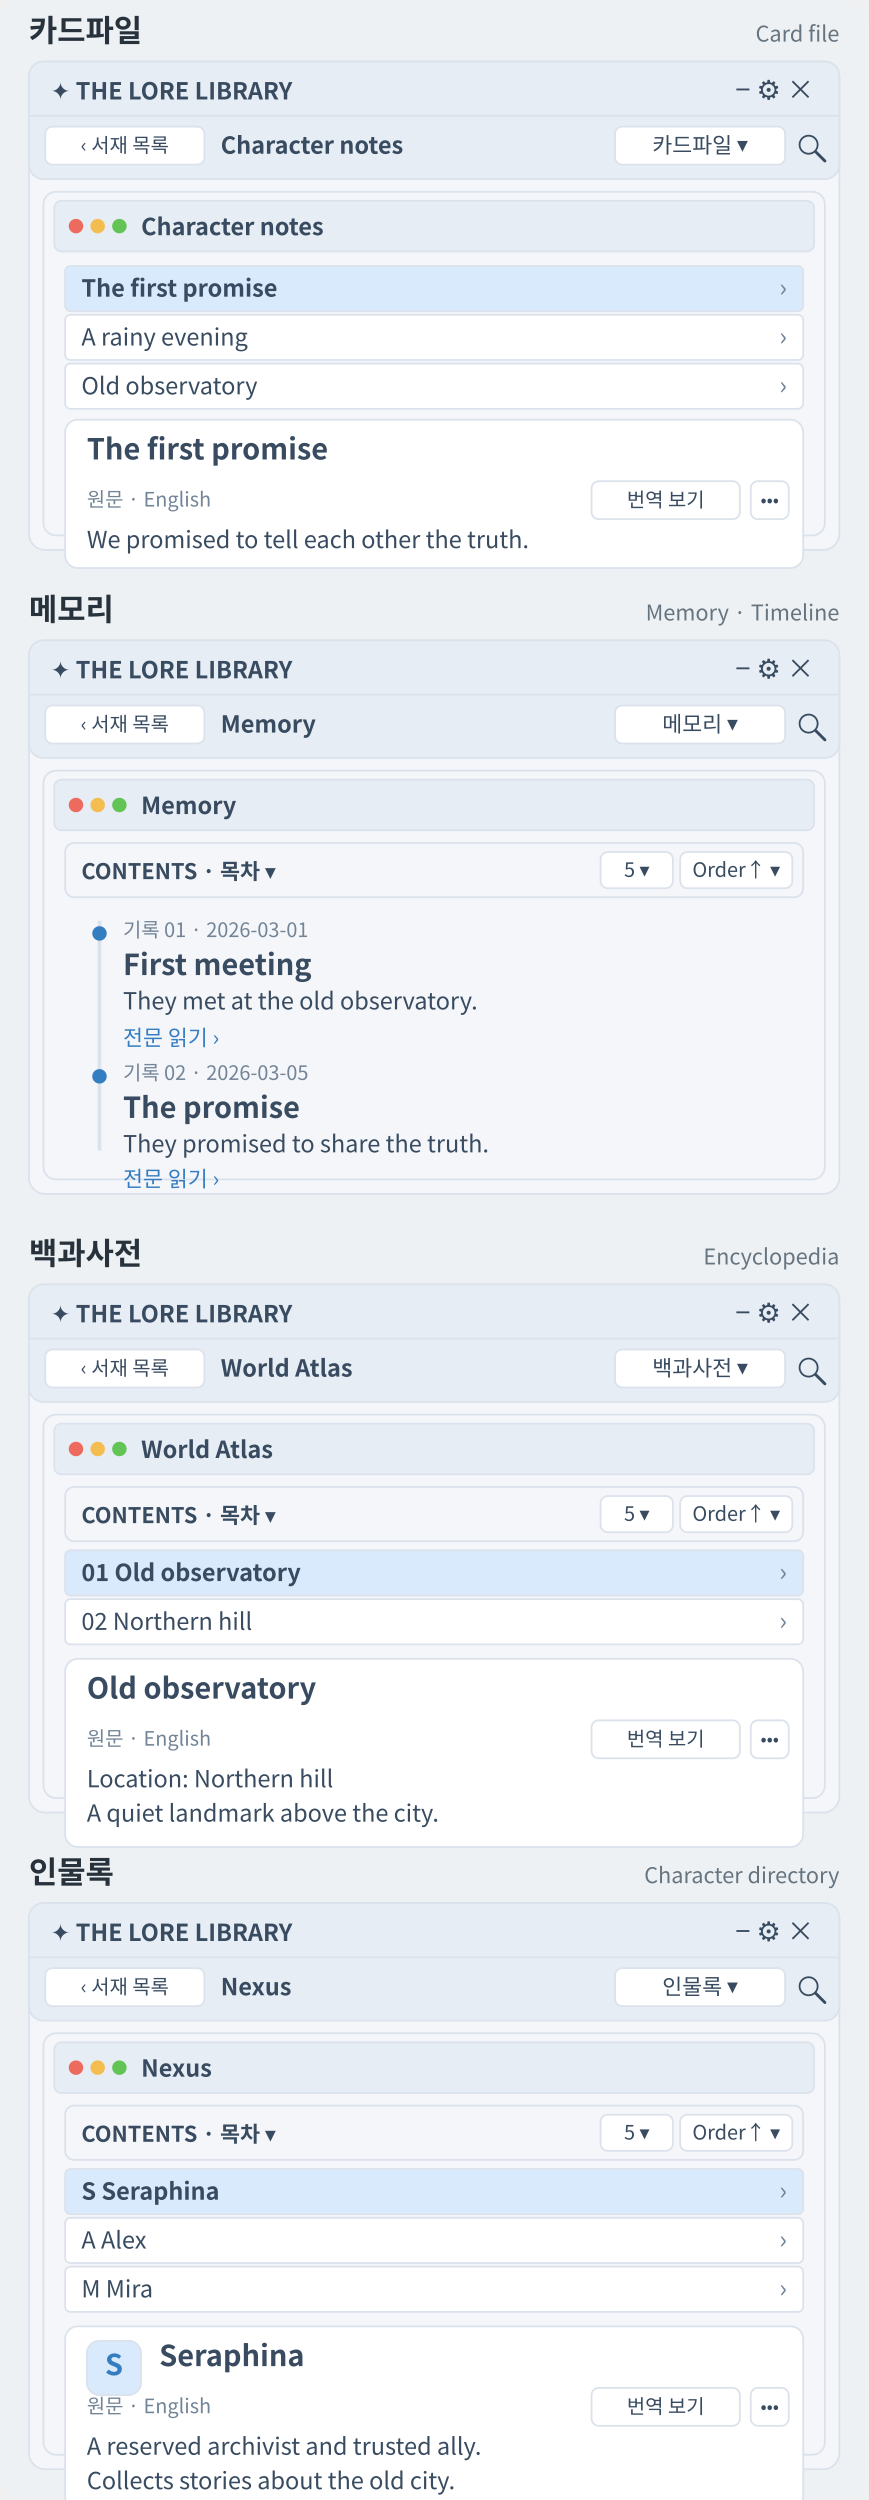
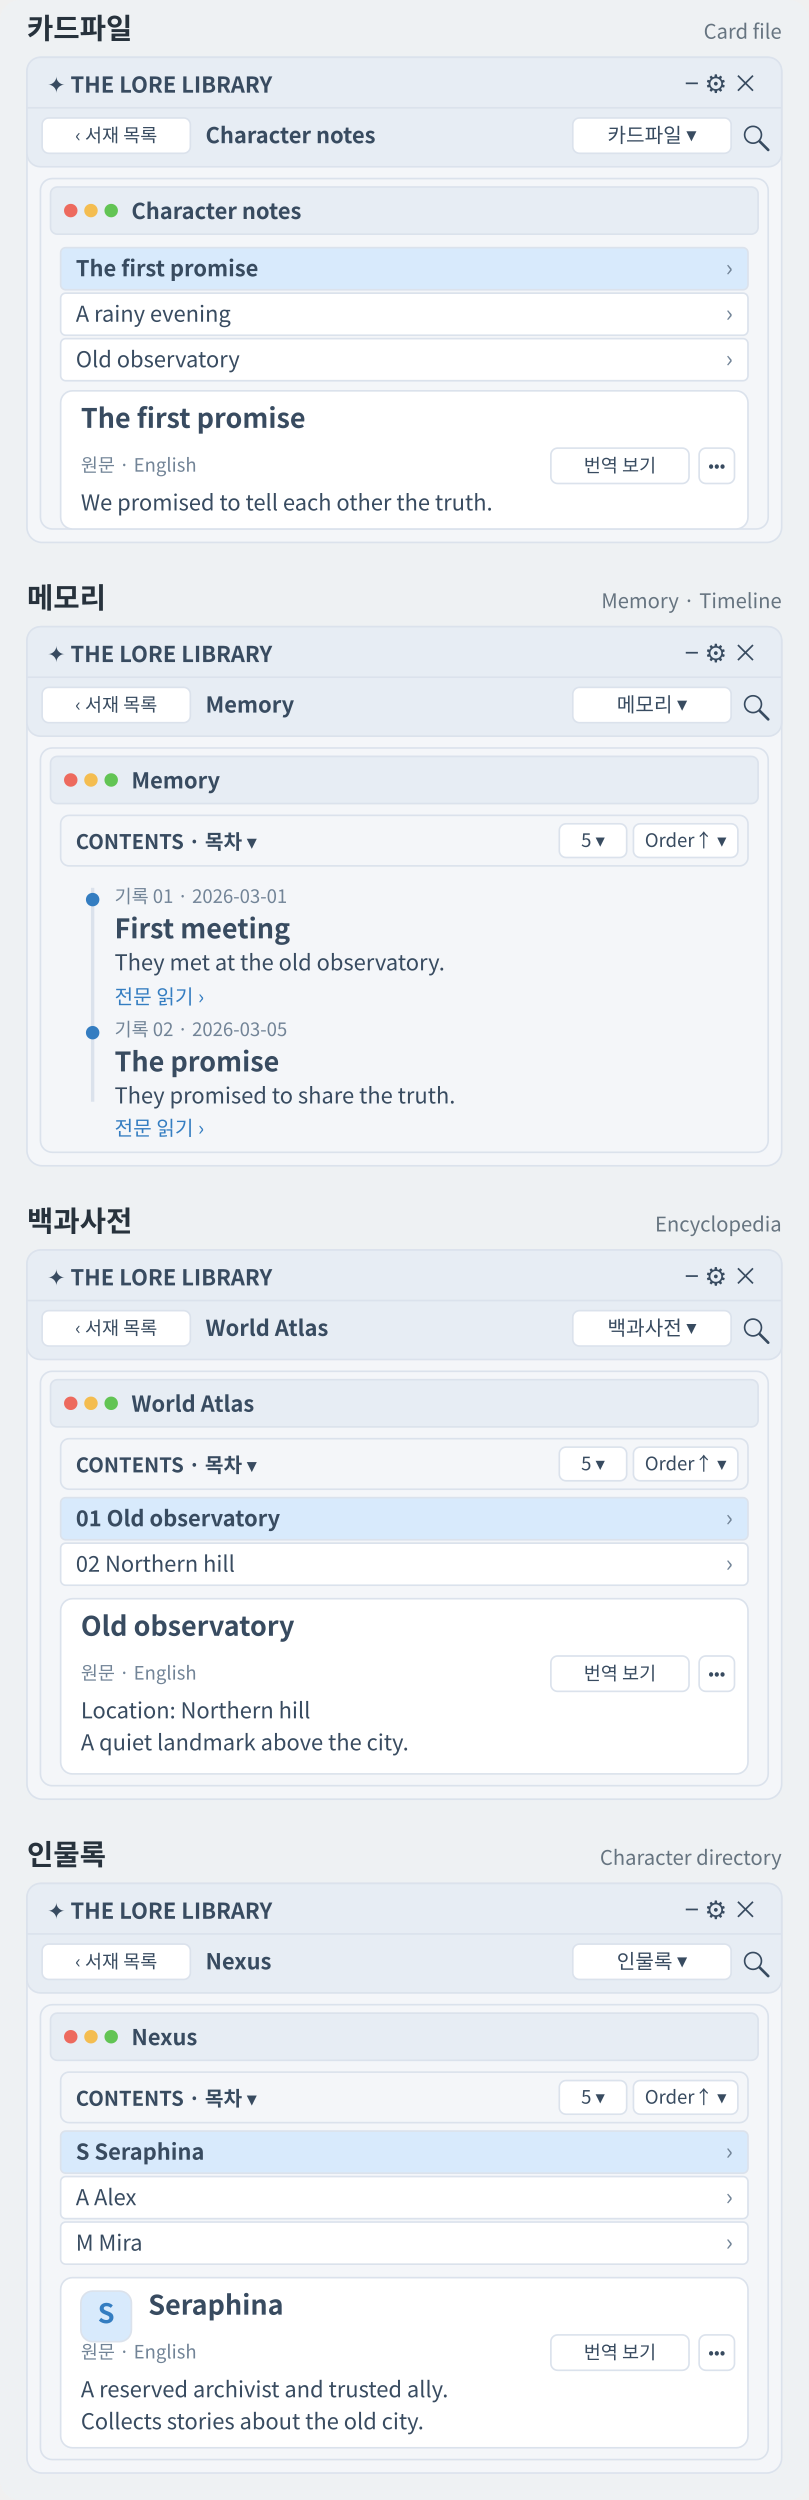
- <svg xmlns="http://www.w3.org/2000/svg" width="480" height="1382" viewBox="0 0 480 1382" role="img" aria-label="네 가지 읽기 방식 / Four reading formats">
+ <svg xmlns="http://www.w3.org/2000/svg" width="480" height="1484" viewBox="0 0 480 1484" role="img" aria-label="네 가지 읽기 방식 / Four reading formats">
  <style>text{font-family:'Noto Sans CJK KR','Noto Sans KR','Malgun Gothic','Apple SD Gothic Neo',Arial,sans-serif}</style>
-   <rect x="0" y="0" width="480" height="1382" rx="12" fill="#eef1f3" stroke="none" stroke-width="1" />
+   <rect x="0" y="0" width="480" height="1484" rx="12" fill="#eef1f3" stroke="none" stroke-width="1" />
  <text x="16" y="23" font-size="17" font-weight="650" fill="#27323c" text-anchor="start">카드파일</text>
  <text x="464" y="23" font-size="12" font-weight="400" fill="#667480" text-anchor="end">Card file</text>
  <g transform="translate(16 34)">
-     <rect x="0" y="0" width="448" height="270" rx="9" fill="#f4f6f9" stroke="#dbe2ec" stroke-width="1" />
+     <rect x="0" y="0" width="448" height="288" rx="9" fill="#f4f6f9" stroke="#dbe2ec" stroke-width="1" />
    <rect x="0" y="0" width="448" height="65" rx="8" fill="#e7edf4" stroke="#dbe2ec" stroke-width="1" />
    <text x="12" y="21" font-size="13" font-weight="650" fill="#384b60" text-anchor="start">✦  THE LORE LIBRARY</text>
    <text x="434" y="21" font-size="15" font-weight="500" fill="#384b60" text-anchor="end">−   ⚙   ×</text>
    <path d="M0 30H448" fill="none" stroke="#dbe2ec" stroke-width="1" />
    <rect x="9" y="36" width="88" height="21" rx="4" fill="#ffffff" stroke="#dbe2ec" stroke-width="1" />
    <text x="53" y="50.24" font-size="11" font-weight="500" fill="#384b60" text-anchor="middle">‹ 서재 목록</text>
    <text x="106" y="51" font-size="13" font-weight="600" fill="#384b60" text-anchor="start">Character notes</text>
    <rect x="324" y="36" width="94" height="21" rx="4" fill="#ffffff" stroke="#dbe2ec" stroke-width="1" />
    <text x="371" y="50.58" font-size="12" font-weight="500" fill="#384b60" text-anchor="middle">카드파일 ▾</text>
    <circle cx="431" cy="46" r="5" fill="none" stroke="#384b60" />
    <path d="M435 50l5 5" stroke="#384b60" stroke-width="1.6" stroke-linecap="round" />
    <g transform="translate(8 72)">
-       <rect x="0" y="0" width="432" height="190" rx="7" fill="#f4f6f9" stroke="#dbe2ec" stroke-width="1" />
+       <rect x="0" y="0" width="432" height="208" rx="7" fill="#f4f6f9" stroke="#dbe2ec" stroke-width="1" />
      <g transform="translate(6 5)">
        <rect x="0" y="0" width="420" height="28" rx="4" fill="#e7edf4" stroke="#dbe2ec" stroke-width="1" />
        <circle cx="12" cy="14" r="4" fill="#ed6a5e" stroke="none" />
        <circle cx="24" cy="14" r="4" fill="#f4bd50" stroke="none" />
        <circle cx="36" cy="14" r="4" fill="#62c454" stroke="none" />
        <text x="48" y="19" font-size="13" font-weight="600" fill="#384b60" text-anchor="start">Character notes</text>
        <rect x="6" y="36" width="408" height="25" rx="3" fill="#d8eafc" stroke="#dbe2ec" stroke-width="1" />
        <text x="15" y="53" font-size="13" font-weight="600" fill="#384b60" text-anchor="start">The first promise</text>
        <text x="405" y="53" font-size="14" font-weight="400" fill="#728497" text-anchor="end">›</text>
        <rect x="6" y="63" width="408" height="25" rx="3" fill="#ffffff" stroke="#dbe2ec" stroke-width="1" />
        <text x="15" y="80" font-size="13" font-weight="400" fill="#384b60" text-anchor="start">A rainy evening</text>
        <text x="405" y="80" font-size="14" font-weight="400" fill="#728497" text-anchor="end">›</text>
        <rect x="6" y="90" width="408" height="25" rx="3" fill="#ffffff" stroke="#dbe2ec" stroke-width="1" />
        <text x="15" y="107" font-size="13" font-weight="400" fill="#384b60" text-anchor="start">Old observatory</text>
        <text x="405" y="107" font-size="14" font-weight="400" fill="#728497" text-anchor="end">›</text>
        <rect x="6" y="121" width="408" height="82" rx="7" fill="#ffffff" stroke="#dbe2ec" stroke-width="1" />
        <text x="18" y="143" font-size="16" font-weight="650" fill="#384b60" text-anchor="start">The first promise</text>
        <rect x="297" y="155" width="82" height="21" rx="4" fill="#ffffff" stroke="#dbe2ec" stroke-width="1" />
        <text x="338" y="169.24" font-size="11" font-weight="500" fill="#384b60" text-anchor="middle">번역 보기</text>
        <rect x="385" y="155" width="21" height="21" rx="4" fill="#ffffff" stroke="#dbe2ec" stroke-width="1" />
        <text x="395.5" y="168.9" font-size="10" font-weight="500" fill="#384b60" text-anchor="middle">•••</text>
        <text x="18" y="169" font-size="11" font-weight="500" fill="#728497" text-anchor="start">원문 · English</text>
        <text x="18" y="192" font-size="13" font-weight="400" fill="#384b60" text-anchor="start">We promised to tell each other the truth.</text>
      </g>
    </g>
  </g>
-   <text x="16" y="343" font-size="17" font-weight="650" fill="#27323c" text-anchor="start">메모리</text>
-   <text x="464" y="343" font-size="12" font-weight="400" fill="#667480" text-anchor="end">Memory · Timeline</text>
-   <g transform="translate(16 354)">
-     <rect x="0" y="0" width="448" height="306" rx="9" fill="#f4f6f9" stroke="#dbe2ec" stroke-width="1" />
+   <text x="16" y="361" font-size="17" font-weight="650" fill="#27323c" text-anchor="start">메모리</text>
+   <text x="464" y="361" font-size="12" font-weight="400" fill="#667480" text-anchor="end">Memory · Timeline</text>
+   <g transform="translate(16 372)">
+     <rect x="0" y="0" width="448" height="320" rx="9" fill="#f4f6f9" stroke="#dbe2ec" stroke-width="1" />
    <rect x="0" y="0" width="448" height="65" rx="8" fill="#e7edf4" stroke="#dbe2ec" stroke-width="1" />
    <text x="12" y="21" font-size="13" font-weight="650" fill="#384b60" text-anchor="start">✦  THE LORE LIBRARY</text>
    <text x="434" y="21" font-size="15" font-weight="500" fill="#384b60" text-anchor="end">−   ⚙   ×</text>
    <path d="M0 30H448" fill="none" stroke="#dbe2ec" stroke-width="1" />
    <rect x="9" y="36" width="88" height="21" rx="4" fill="#ffffff" stroke="#dbe2ec" stroke-width="1" />
    <text x="53" y="50.24" font-size="11" font-weight="500" fill="#384b60" text-anchor="middle">‹ 서재 목록</text>
    <text x="106" y="51" font-size="13" font-weight="600" fill="#384b60" text-anchor="start">Memory</text>
    <rect x="324" y="36" width="94" height="21" rx="4" fill="#ffffff" stroke="#dbe2ec" stroke-width="1" />
    <text x="371" y="50.58" font-size="12" font-weight="500" fill="#384b60" text-anchor="middle">메모리 ▾</text>
    <circle cx="431" cy="46" r="5" fill="none" stroke="#384b60" />
    <path d="M435 50l5 5" stroke="#384b60" stroke-width="1.6" stroke-linecap="round" />
    <g transform="translate(8 72)">
-       <rect x="0" y="0" width="432" height="226" rx="7" fill="#f4f6f9" stroke="#dbe2ec" stroke-width="1" />
+       <rect x="0" y="0" width="432" height="240" rx="7" fill="#f4f6f9" stroke="#dbe2ec" stroke-width="1" />
      <g transform="translate(6 5)">
        <rect x="0" y="0" width="420" height="28" rx="4" fill="#e7edf4" stroke="#dbe2ec" stroke-width="1" />
        <circle cx="12" cy="14" r="4" fill="#ed6a5e" stroke="none" />
        <circle cx="24" cy="14" r="4" fill="#f4bd50" stroke="none" />
        <circle cx="36" cy="14" r="4" fill="#62c454" stroke="none" />
        <text x="48" y="19" font-size="13" font-weight="600" fill="#384b60" text-anchor="start">Memory</text>
        <rect x="6" y="35" width="408" height="30" rx="5" fill="#f4f6f9" stroke="#dbe2ec" stroke-width="1" />
        <text x="15" y="55" font-size="12" font-weight="650" fill="#384b60" text-anchor="start">CONTENTS · 목차  ▾</text>
        <rect x="302" y="40" width="40" height="20" rx="4" fill="#ffffff" stroke="#dbe2ec" stroke-width="1" />
        <text x="322" y="53.74" font-size="11" font-weight="500" fill="#384b60" text-anchor="middle">5 ▾</text>
        <rect x="346" y="40" width="62" height="20" rx="4" fill="#ffffff" stroke="#dbe2ec" stroke-width="1" />
        <text x="377" y="53.74" font-size="11" font-weight="500" fill="#384b60" text-anchor="middle">Order↑ ▾</text>
        <path d="M25 78H25L25 205" fill="none" stroke="#dbe2ec" stroke-width="2" />
        <circle cx="25" cy="85" r="4" fill="#347dc1" stroke="none" />
        <text x="38" y="87" font-size="11" font-weight="400" fill="#728497" text-anchor="start">기록 01 · 2026-03-01</text>
        <text x="38" y="108" font-size="16" font-weight="650" fill="#384b60" text-anchor="start">First meeting</text>
        <text x="38" y="127" font-size="13" font-weight="400" fill="#384b60" text-anchor="start">They met at the old observatory.</text>
        <text x="38" y="147" font-size="12" font-weight="400" fill="#347dc1" text-anchor="start">전문 읽기 ›</text>
        <circle cx="25" cy="164" r="4" fill="#347dc1" stroke="none" />
        <text x="38" y="166" font-size="11" font-weight="400" fill="#728497" text-anchor="start">기록 02 · 2026-03-05</text>
        <text x="38" y="187" font-size="16" font-weight="650" fill="#384b60" text-anchor="start">The promise</text>
        <text x="38" y="206" font-size="13" font-weight="400" fill="#384b60" text-anchor="start">They promised to share the truth.</text>
        <text x="38" y="225" font-size="12" font-weight="400" fill="#347dc1" text-anchor="start">전문 읽기 ›</text>
      </g>
    </g>
  </g>
-   <text x="16" y="699" font-size="17" font-weight="650" fill="#27323c" text-anchor="start">백과사전</text>
-   <text x="464" y="699" font-size="12" font-weight="400" fill="#667480" text-anchor="end">Encyclopedia</text>
-   <g transform="translate(16 710)">
-     <rect x="0" y="0" width="448" height="292" rx="9" fill="#f4f6f9" stroke="#dbe2ec" stroke-width="1" />
+   <text x="16" y="731" font-size="17" font-weight="650" fill="#27323c" text-anchor="start">백과사전</text>
+   <text x="464" y="731" font-size="12" font-weight="400" fill="#667480" text-anchor="end">Encyclopedia</text>
+   <g transform="translate(16 742)">
+     <rect x="0" y="0" width="448" height="326" rx="9" fill="#f4f6f9" stroke="#dbe2ec" stroke-width="1" />
    <rect x="0" y="0" width="448" height="65" rx="8" fill="#e7edf4" stroke="#dbe2ec" stroke-width="1" />
    <text x="12" y="21" font-size="13" font-weight="650" fill="#384b60" text-anchor="start">✦  THE LORE LIBRARY</text>
    <text x="434" y="21" font-size="15" font-weight="500" fill="#384b60" text-anchor="end">−   ⚙   ×</text>
    <path d="M0 30H448" fill="none" stroke="#dbe2ec" stroke-width="1" />
    <rect x="9" y="36" width="88" height="21" rx="4" fill="#ffffff" stroke="#dbe2ec" stroke-width="1" />
    <text x="53" y="50.24" font-size="11" font-weight="500" fill="#384b60" text-anchor="middle">‹ 서재 목록</text>
    <text x="106" y="51" font-size="13" font-weight="600" fill="#384b60" text-anchor="start">World Atlas</text>
    <rect x="324" y="36" width="94" height="21" rx="4" fill="#ffffff" stroke="#dbe2ec" stroke-width="1" />
    <text x="371" y="50.58" font-size="12" font-weight="500" fill="#384b60" text-anchor="middle">백과사전 ▾</text>
    <circle cx="431" cy="46" r="5" fill="none" stroke="#384b60" />
    <path d="M435 50l5 5" stroke="#384b60" stroke-width="1.6" stroke-linecap="round" />
    <g transform="translate(8 72)">
-       <rect x="0" y="0" width="432" height="212" rx="7" fill="#f4f6f9" stroke="#dbe2ec" stroke-width="1" />
+       <rect x="0" y="0" width="432" height="246" rx="7" fill="#f4f6f9" stroke="#dbe2ec" stroke-width="1" />
      <g transform="translate(6 5)">
        <rect x="0" y="0" width="420" height="28" rx="4" fill="#e7edf4" stroke="#dbe2ec" stroke-width="1" />
        <circle cx="12" cy="14" r="4" fill="#ed6a5e" stroke="none" />
        <circle cx="24" cy="14" r="4" fill="#f4bd50" stroke="none" />
        <circle cx="36" cy="14" r="4" fill="#62c454" stroke="none" />
        <text x="48" y="19" font-size="13" font-weight="600" fill="#384b60" text-anchor="start">World Atlas</text>
        <rect x="6" y="35" width="408" height="30" rx="5" fill="#f4f6f9" stroke="#dbe2ec" stroke-width="1" />
        <text x="15" y="55" font-size="12" font-weight="650" fill="#384b60" text-anchor="start">CONTENTS · 목차  ▾</text>
        <rect x="302" y="40" width="40" height="20" rx="4" fill="#ffffff" stroke="#dbe2ec" stroke-width="1" />
        <text x="322" y="53.74" font-size="11" font-weight="500" fill="#384b60" text-anchor="middle">5 ▾</text>
        <rect x="346" y="40" width="62" height="20" rx="4" fill="#ffffff" stroke="#dbe2ec" stroke-width="1" />
        <text x="377" y="53.74" font-size="11" font-weight="500" fill="#384b60" text-anchor="middle">Order↑ ▾</text>
        <rect x="6" y="70" width="408" height="25" rx="3" fill="#d8eafc" stroke="#dbe2ec" stroke-width="1" />
        <text x="15" y="87" font-size="13" font-weight="600" fill="#384b60" text-anchor="start">01  Old observatory</text>
        <text x="405" y="87" font-size="14" font-weight="400" fill="#728497" text-anchor="end">›</text>
        <rect x="6" y="97" width="408" height="25" rx="3" fill="#ffffff" stroke="#dbe2ec" stroke-width="1" />
        <text x="15" y="114" font-size="13" font-weight="400" fill="#384b60" text-anchor="start">02  Northern hill</text>
        <text x="405" y="114" font-size="14" font-weight="400" fill="#728497" text-anchor="end">›</text>
        <rect x="6" y="130" width="408" height="104" rx="7" fill="#ffffff" stroke="#dbe2ec" stroke-width="1" />
        <text x="18" y="152" font-size="16" font-weight="650" fill="#384b60" text-anchor="start">Old observatory</text>
        <rect x="297" y="164" width="82" height="21" rx="4" fill="#ffffff" stroke="#dbe2ec" stroke-width="1" />
        <text x="338" y="178.24" font-size="11" font-weight="500" fill="#384b60" text-anchor="middle">번역 보기</text>
        <rect x="385" y="164" width="21" height="21" rx="4" fill="#ffffff" stroke="#dbe2ec" stroke-width="1" />
        <text x="395.5" y="177.9" font-size="10" font-weight="500" fill="#384b60" text-anchor="middle">•••</text>
        <text x="18" y="178" font-size="11" font-weight="500" fill="#728497" text-anchor="start">원문 · English</text>
        <text x="18" y="201" font-size="13" font-weight="400" fill="#384b60" text-anchor="start">Location: Northern hill</text>
        <text x="18" y="220" font-size="13" font-weight="400" fill="#384b60" text-anchor="start">A quiet landmark above the city.</text>
      </g>
    </g>
  </g>
-   <text x="16" y="1041" font-size="17" font-weight="650" fill="#27323c" text-anchor="start">인물록</text>
-   <text x="464" y="1041" font-size="12" font-weight="400" fill="#667480" text-anchor="end">Character directory</text>
-   <g transform="translate(16 1052)">
-     <rect x="0" y="0" width="448" height="313" rx="9" fill="#f4f6f9" stroke="#dbe2ec" stroke-width="1" />
+   <text x="16" y="1107" font-size="17" font-weight="650" fill="#27323c" text-anchor="start">인물록</text>
+   <text x="464" y="1107" font-size="12" font-weight="400" fill="#667480" text-anchor="end">Character directory</text>
+   <g transform="translate(16 1118)">
+     <rect x="0" y="0" width="448" height="350" rx="9" fill="#f4f6f9" stroke="#dbe2ec" stroke-width="1" />
    <rect x="0" y="0" width="448" height="65" rx="8" fill="#e7edf4" stroke="#dbe2ec" stroke-width="1" />
    <text x="12" y="21" font-size="13" font-weight="650" fill="#384b60" text-anchor="start">✦  THE LORE LIBRARY</text>
    <text x="434" y="21" font-size="15" font-weight="500" fill="#384b60" text-anchor="end">−   ⚙   ×</text>
    <path d="M0 30H448" fill="none" stroke="#dbe2ec" stroke-width="1" />
    <rect x="9" y="36" width="88" height="21" rx="4" fill="#ffffff" stroke="#dbe2ec" stroke-width="1" />
    <text x="53" y="50.24" font-size="11" font-weight="500" fill="#384b60" text-anchor="middle">‹ 서재 목록</text>
    <text x="106" y="51" font-size="13" font-weight="600" fill="#384b60" text-anchor="start">Nexus</text>
    <rect x="324" y="36" width="94" height="21" rx="4" fill="#ffffff" stroke="#dbe2ec" stroke-width="1" />
    <text x="371" y="50.58" font-size="12" font-weight="500" fill="#384b60" text-anchor="middle">인물록 ▾</text>
    <circle cx="431" cy="46" r="5" fill="none" stroke="#384b60" />
    <path d="M435 50l5 5" stroke="#384b60" stroke-width="1.6" stroke-linecap="round" />
    <g transform="translate(8 72)">
-       <rect x="0" y="0" width="432" height="233" rx="7" fill="#f4f6f9" stroke="#dbe2ec" stroke-width="1" />
+       <rect x="0" y="0" width="432" height="270" rx="7" fill="#f4f6f9" stroke="#dbe2ec" stroke-width="1" />
      <g transform="translate(6 5)">
        <rect x="0" y="0" width="420" height="28" rx="4" fill="#e7edf4" stroke="#dbe2ec" stroke-width="1" />
        <circle cx="12" cy="14" r="4" fill="#ed6a5e" stroke="none" />
        <circle cx="24" cy="14" r="4" fill="#f4bd50" stroke="none" />
        <circle cx="36" cy="14" r="4" fill="#62c454" stroke="none" />
        <text x="48" y="19" font-size="13" font-weight="600" fill="#384b60" text-anchor="start">Nexus</text>
        <rect x="6" y="35" width="408" height="30" rx="5" fill="#f4f6f9" stroke="#dbe2ec" stroke-width="1" />
        <text x="15" y="55" font-size="12" font-weight="650" fill="#384b60" text-anchor="start">CONTENTS · 목차  ▾</text>
        <rect x="302" y="40" width="40" height="20" rx="4" fill="#ffffff" stroke="#dbe2ec" stroke-width="1" />
        <text x="322" y="53.74" font-size="11" font-weight="500" fill="#384b60" text-anchor="middle">5 ▾</text>
        <rect x="346" y="40" width="62" height="20" rx="4" fill="#ffffff" stroke="#dbe2ec" stroke-width="1" />
        <text x="377" y="53.74" font-size="11" font-weight="500" fill="#384b60" text-anchor="middle">Order↑ ▾</text>
        <rect x="6" y="70" width="408" height="25" rx="3" fill="#d8eafc" stroke="#dbe2ec" stroke-width="1" />
        <text x="15" y="87" font-size="13" font-weight="600" fill="#384b60" text-anchor="start">S    Seraphina</text>
        <text x="405" y="87" font-size="14" font-weight="400" fill="#728497" text-anchor="end">›</text>
        <rect x="6" y="97" width="408" height="25" rx="3" fill="#ffffff" stroke="#dbe2ec" stroke-width="1" />
        <text x="15" y="114" font-size="13" font-weight="400" fill="#384b60" text-anchor="start">A    Alex</text>
        <text x="405" y="114" font-size="14" font-weight="400" fill="#728497" text-anchor="end">›</text>
        <rect x="6" y="124" width="408" height="25" rx="3" fill="#ffffff" stroke="#dbe2ec" stroke-width="1" />
        <text x="15" y="141" font-size="13" font-weight="400" fill="#384b60" text-anchor="start">M    Mira</text>
        <text x="405" y="141" font-size="14" font-weight="400" fill="#728497" text-anchor="end">›</text>
        <rect x="6" y="157" width="408" height="101" rx="7" fill="#ffffff" stroke="#dbe2ec" stroke-width="1" />
        <rect x="18" y="165" width="30" height="30" rx="7" fill="#d8eafc" stroke="#dbe2ec" stroke-width="1" />
        <text x="33" y="184" font-size="16" font-weight="600" fill="#347dc1" text-anchor="middle">S</text>
        <text x="58" y="179" font-size="16" font-weight="650" fill="#384b60" text-anchor="start">Seraphina</text>
        <rect x="297" y="191" width="82" height="21" rx="4" fill="#ffffff" stroke="#dbe2ec" stroke-width="1" />
        <text x="338" y="205.24" font-size="11" font-weight="500" fill="#384b60" text-anchor="middle">번역 보기</text>
        <rect x="385" y="191" width="21" height="21" rx="4" fill="#ffffff" stroke="#dbe2ec" stroke-width="1" />
        <text x="395.5" y="204.9" font-size="10" font-weight="500" fill="#384b60" text-anchor="middle">•••</text>
        <text x="18" y="205" font-size="11" font-weight="500" fill="#728497" text-anchor="start">원문 · English</text>
        <text x="18" y="228" font-size="13" font-weight="400" fill="#384b60" text-anchor="start">A reserved archivist and trusted ally.</text>
        <text x="18" y="247" font-size="13" font-weight="400" fill="#384b60" text-anchor="start">Collects stories about the old city.</text>
      </g>
    </g>
  </g>
</svg>
